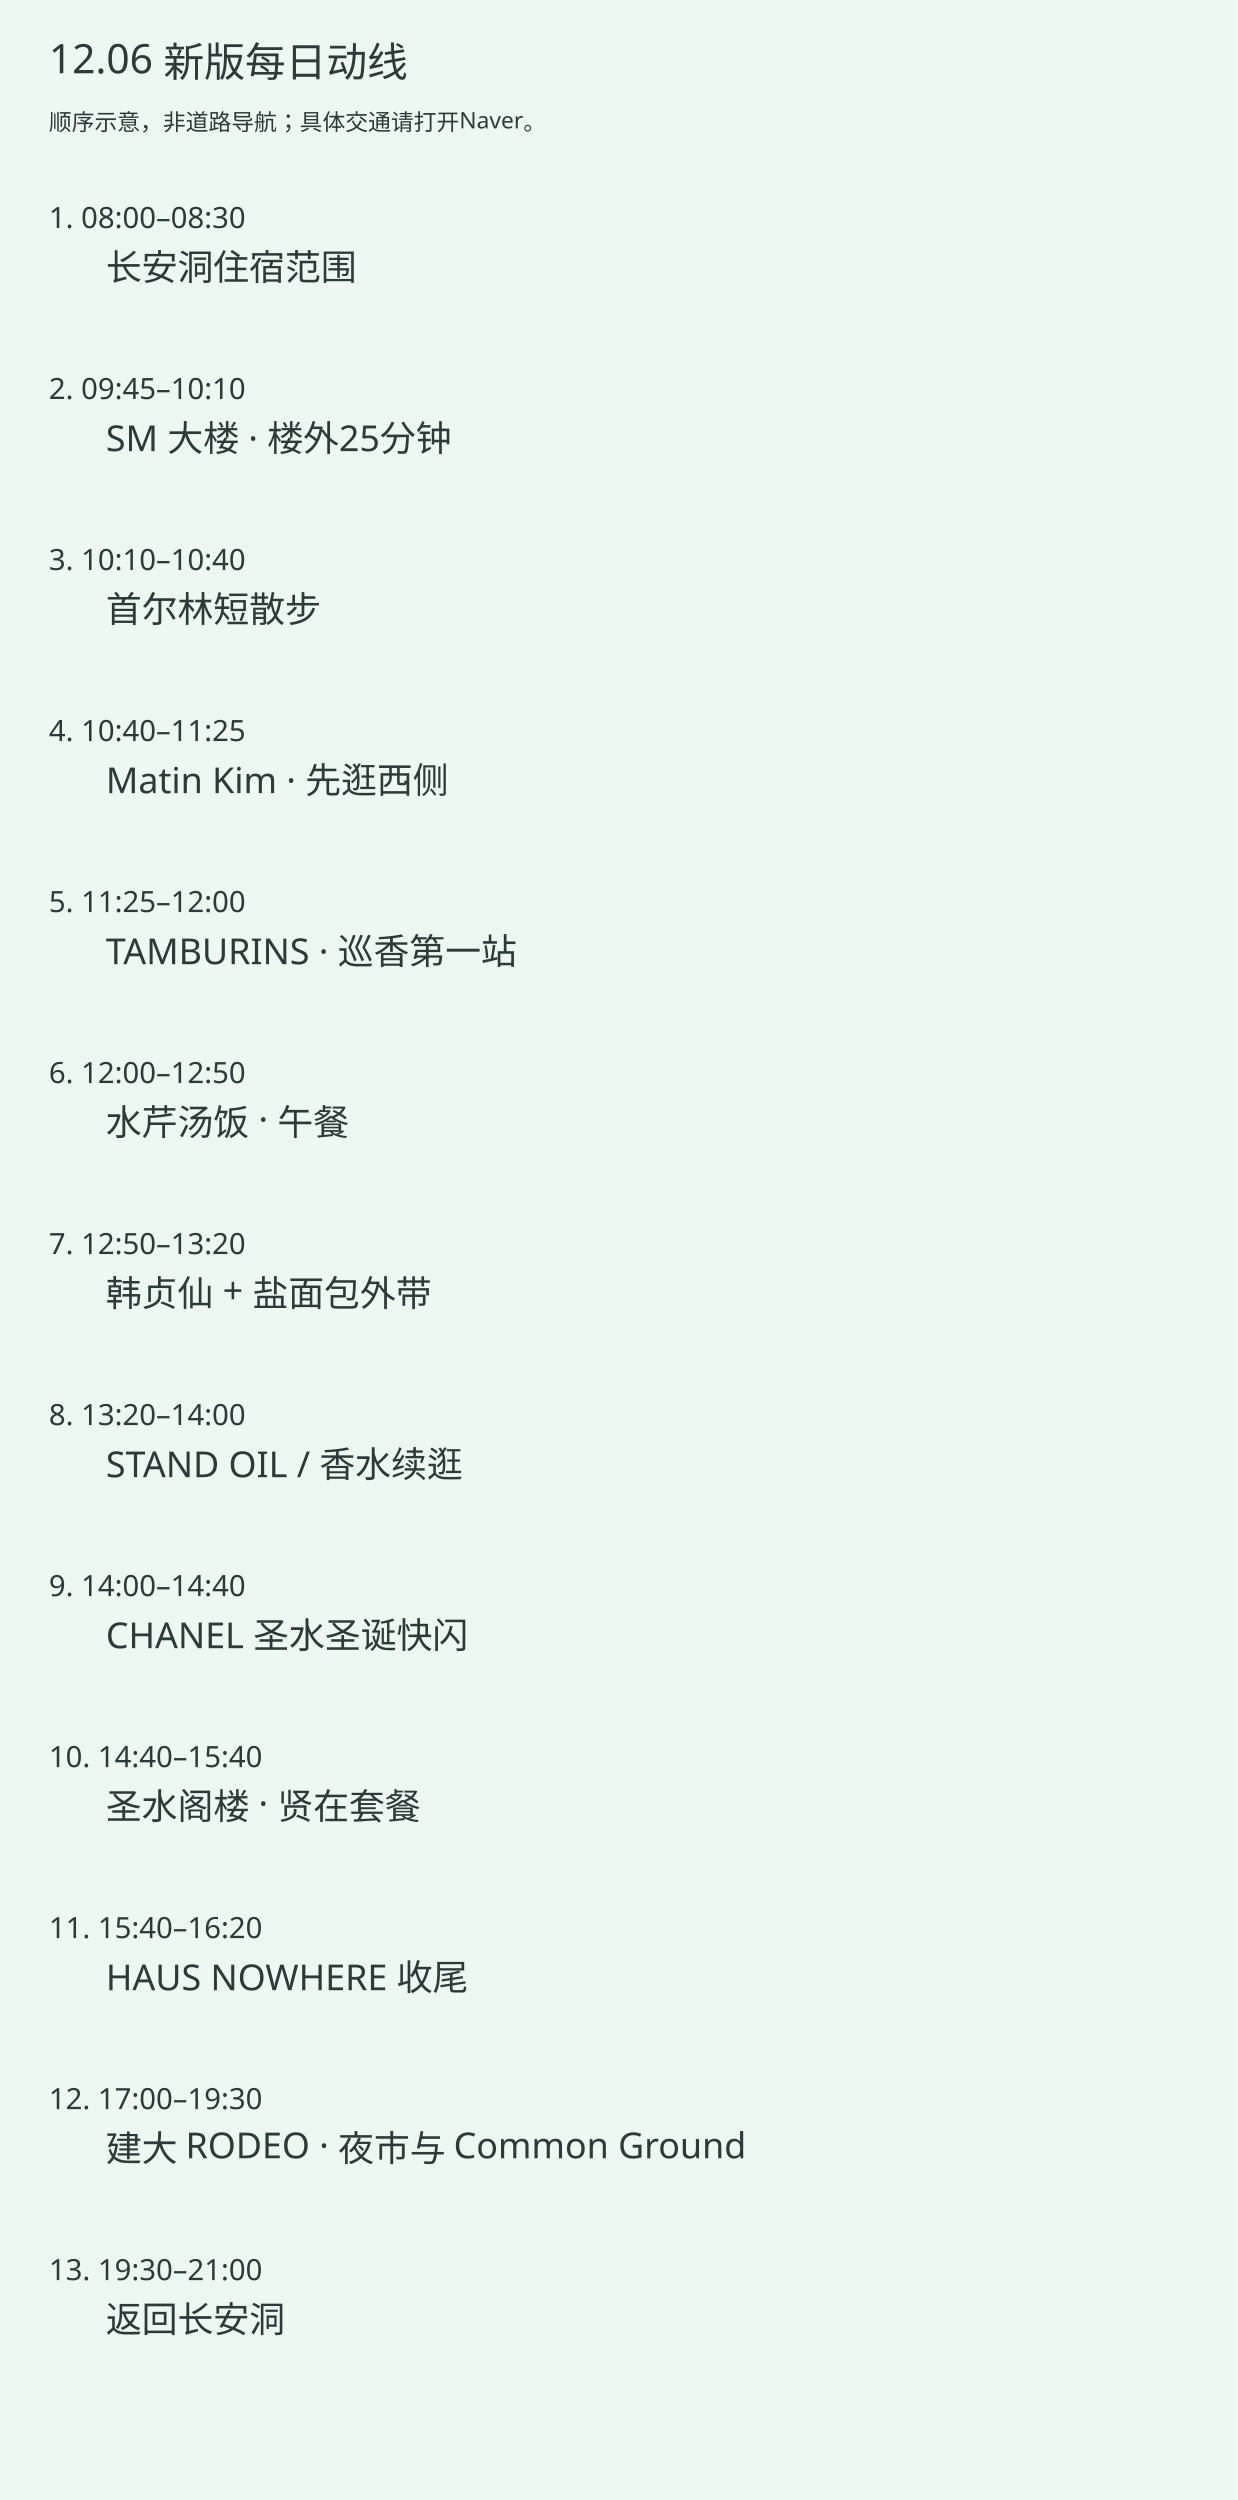
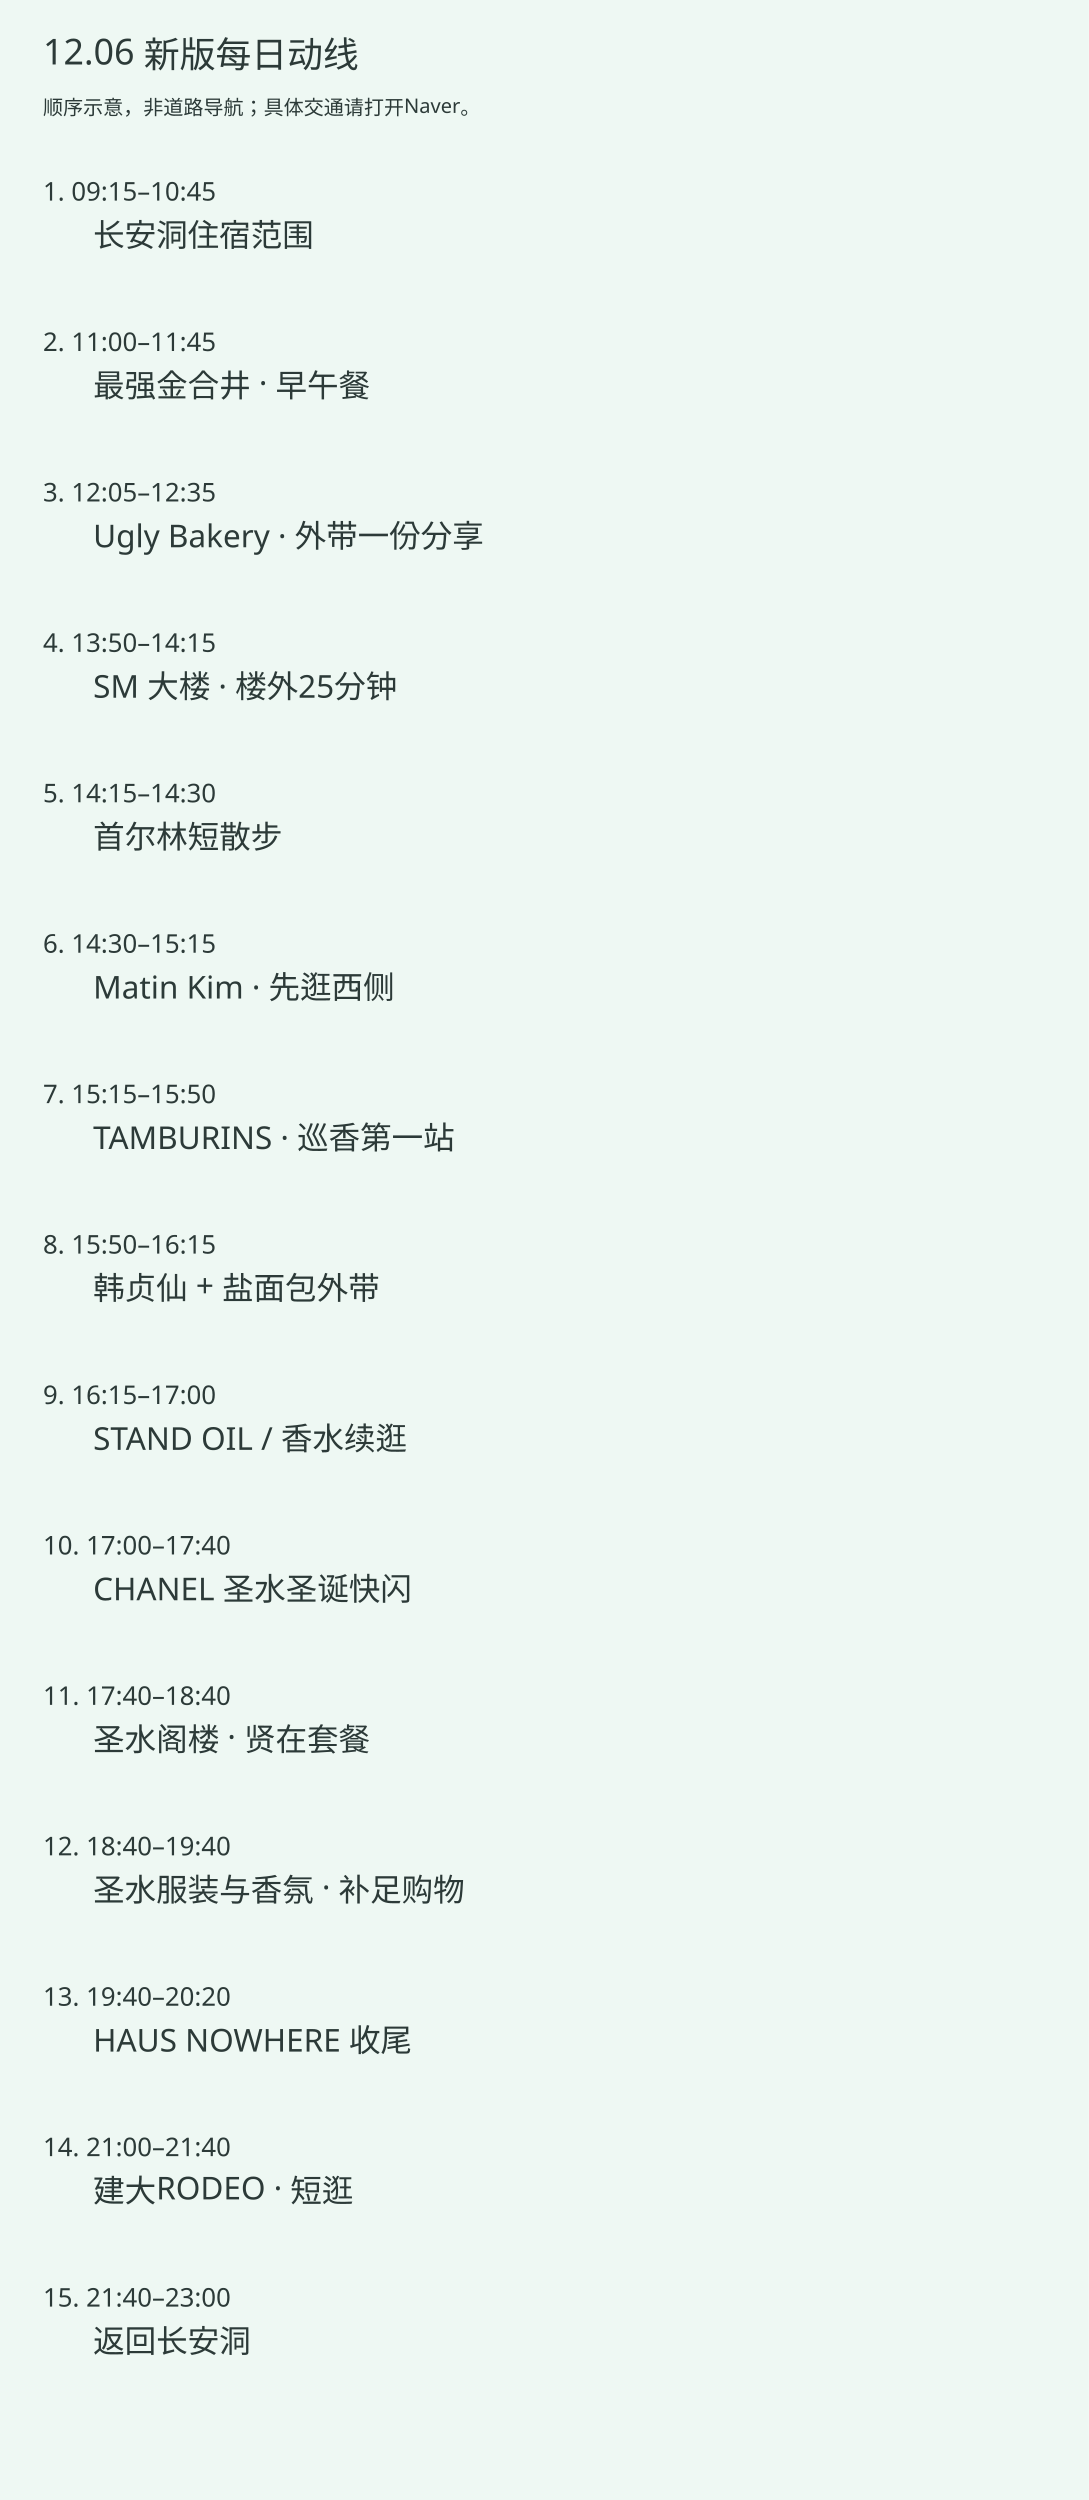
- <svg xmlns="http://www.w3.org/2000/svg" width="760" height="1535">
+ <svg xmlns="http://www.w3.org/2000/svg" width="760" height="1745">
  <rect width="100%" height="100%" fill="#eef8f3" />
  <style>text{font-family:Microsoft YaHei,sans-serif;fill:#2c3a38}</style>
  <text x="30" y="45" font-size="25">12.06 新版每日动线</text>
  <text x="30" y="80" font-size="14">顺序示意，非道路导航；具体交通请打开Naver。</text>
-   <text x="30" y="140" font-size="18">1. 08:00–08:30</text>
+   <text x="30" y="140" font-size="18">1. 09:15–10:45</text>
  <text x="65" y="172" font-size="22">长安洞住宿范围</text>
-   <text x="30" y="245" font-size="18">2. 09:45–10:10</text>
-   <text x="65" y="277" font-size="22">SM 大楼 · 楼外25分钟</text>
-   <text x="30" y="350" font-size="18">3. 10:10–10:40</text>
-   <text x="65" y="382" font-size="22">首尔林短散步</text>
-   <text x="30" y="455" font-size="18">4. 10:40–11:25</text>
-   <text x="65" y="487" font-size="22">Matin Kim · 先逛西侧</text>
-   <text x="30" y="560" font-size="18">5. 11:25–12:00</text>
-   <text x="65" y="592" font-size="22">TAMBURINS · 巡香第一站</text>
-   <text x="30" y="665" font-size="18">6. 12:00–12:50</text>
-   <text x="65" y="697" font-size="22">水芹汤饭 · 午餐</text>
-   <text x="30" y="770" font-size="18">7. 12:50–13:20</text>
-   <text x="65" y="802" font-size="22">韩贞仙 + 盐面包外带</text>
-   <text x="30" y="875" font-size="18">8. 13:20–14:00</text>
-   <text x="65" y="907" font-size="22">STAND OIL / 香水续逛</text>
-   <text x="30" y="980" font-size="18">9. 14:00–14:40</text>
-   <text x="65" y="1012" font-size="22">CHANEL 圣水圣诞快闪</text>
-   <text x="30" y="1085" font-size="18">10. 14:40–15:40</text>
-   <text x="65" y="1117" font-size="22">圣水阁楼 · 贤在套餐</text>
-   <text x="30" y="1190" font-size="18">11. 15:40–16:20</text>
-   <text x="65" y="1222" font-size="22">HAUS NOWHERE 收尾</text>
-   <text x="30" y="1295" font-size="18">12. 17:00–19:30</text>
-   <text x="65" y="1327" font-size="22">建大 RODEO · 夜市与 Common Ground</text>
-   <text x="30" y="1400" font-size="18">13. 19:30–21:00</text>
-   <text x="65" y="1432" font-size="22">返回长安洞</text>
+   <text x="30" y="245" font-size="18">2. 11:00–11:45</text>
+   <text x="65" y="277" font-size="22">最强金合井 · 早午餐</text>
+   <text x="30" y="350" font-size="18">3. 12:05–12:35</text>
+   <text x="65" y="382" font-size="22">Ugly Bakery · 外带一份分享</text>
+   <text x="30" y="455" font-size="18">4. 13:50–14:15</text>
+   <text x="65" y="487" font-size="22">SM 大楼 · 楼外25分钟</text>
+   <text x="30" y="560" font-size="18">5. 14:15–14:30</text>
+   <text x="65" y="592" font-size="22">首尔林短散步</text>
+   <text x="30" y="665" font-size="18">6. 14:30–15:15</text>
+   <text x="65" y="697" font-size="22">Matin Kim · 先逛西侧</text>
+   <text x="30" y="770" font-size="18">7. 15:15–15:50</text>
+   <text x="65" y="802" font-size="22">TAMBURINS · 巡香第一站</text>
+   <text x="30" y="875" font-size="18">8. 15:50–16:15</text>
+   <text x="65" y="907" font-size="22">韩贞仙 + 盐面包外带</text>
+   <text x="30" y="980" font-size="18">9. 16:15–17:00</text>
+   <text x="65" y="1012" font-size="22">STAND OIL / 香水续逛</text>
+   <text x="30" y="1085" font-size="18">10. 17:00–17:40</text>
+   <text x="65" y="1117" font-size="22">CHANEL 圣水圣诞快闪</text>
+   <text x="30" y="1190" font-size="18">11. 17:40–18:40</text>
+   <text x="65" y="1222" font-size="22">圣水阁楼 · 贤在套餐</text>
+   <text x="30" y="1295" font-size="18">12. 18:40–19:40</text>
+   <text x="65" y="1327" font-size="22">圣水服装与香氛 · 补足购物</text>
+   <text x="30" y="1400" font-size="18">13. 19:40–20:20</text>
+   <text x="65" y="1432" font-size="22">HAUS NOWHERE 收尾</text>
+   <text x="30" y="1505" font-size="18">14. 21:00–21:40</text>
+   <text x="65" y="1537" font-size="22">建大RODEO · 短逛</text>
+   <text x="30" y="1610" font-size="18">15. 21:40–23:00</text>
+   <text x="65" y="1642" font-size="22">返回长安洞</text>
</svg>
